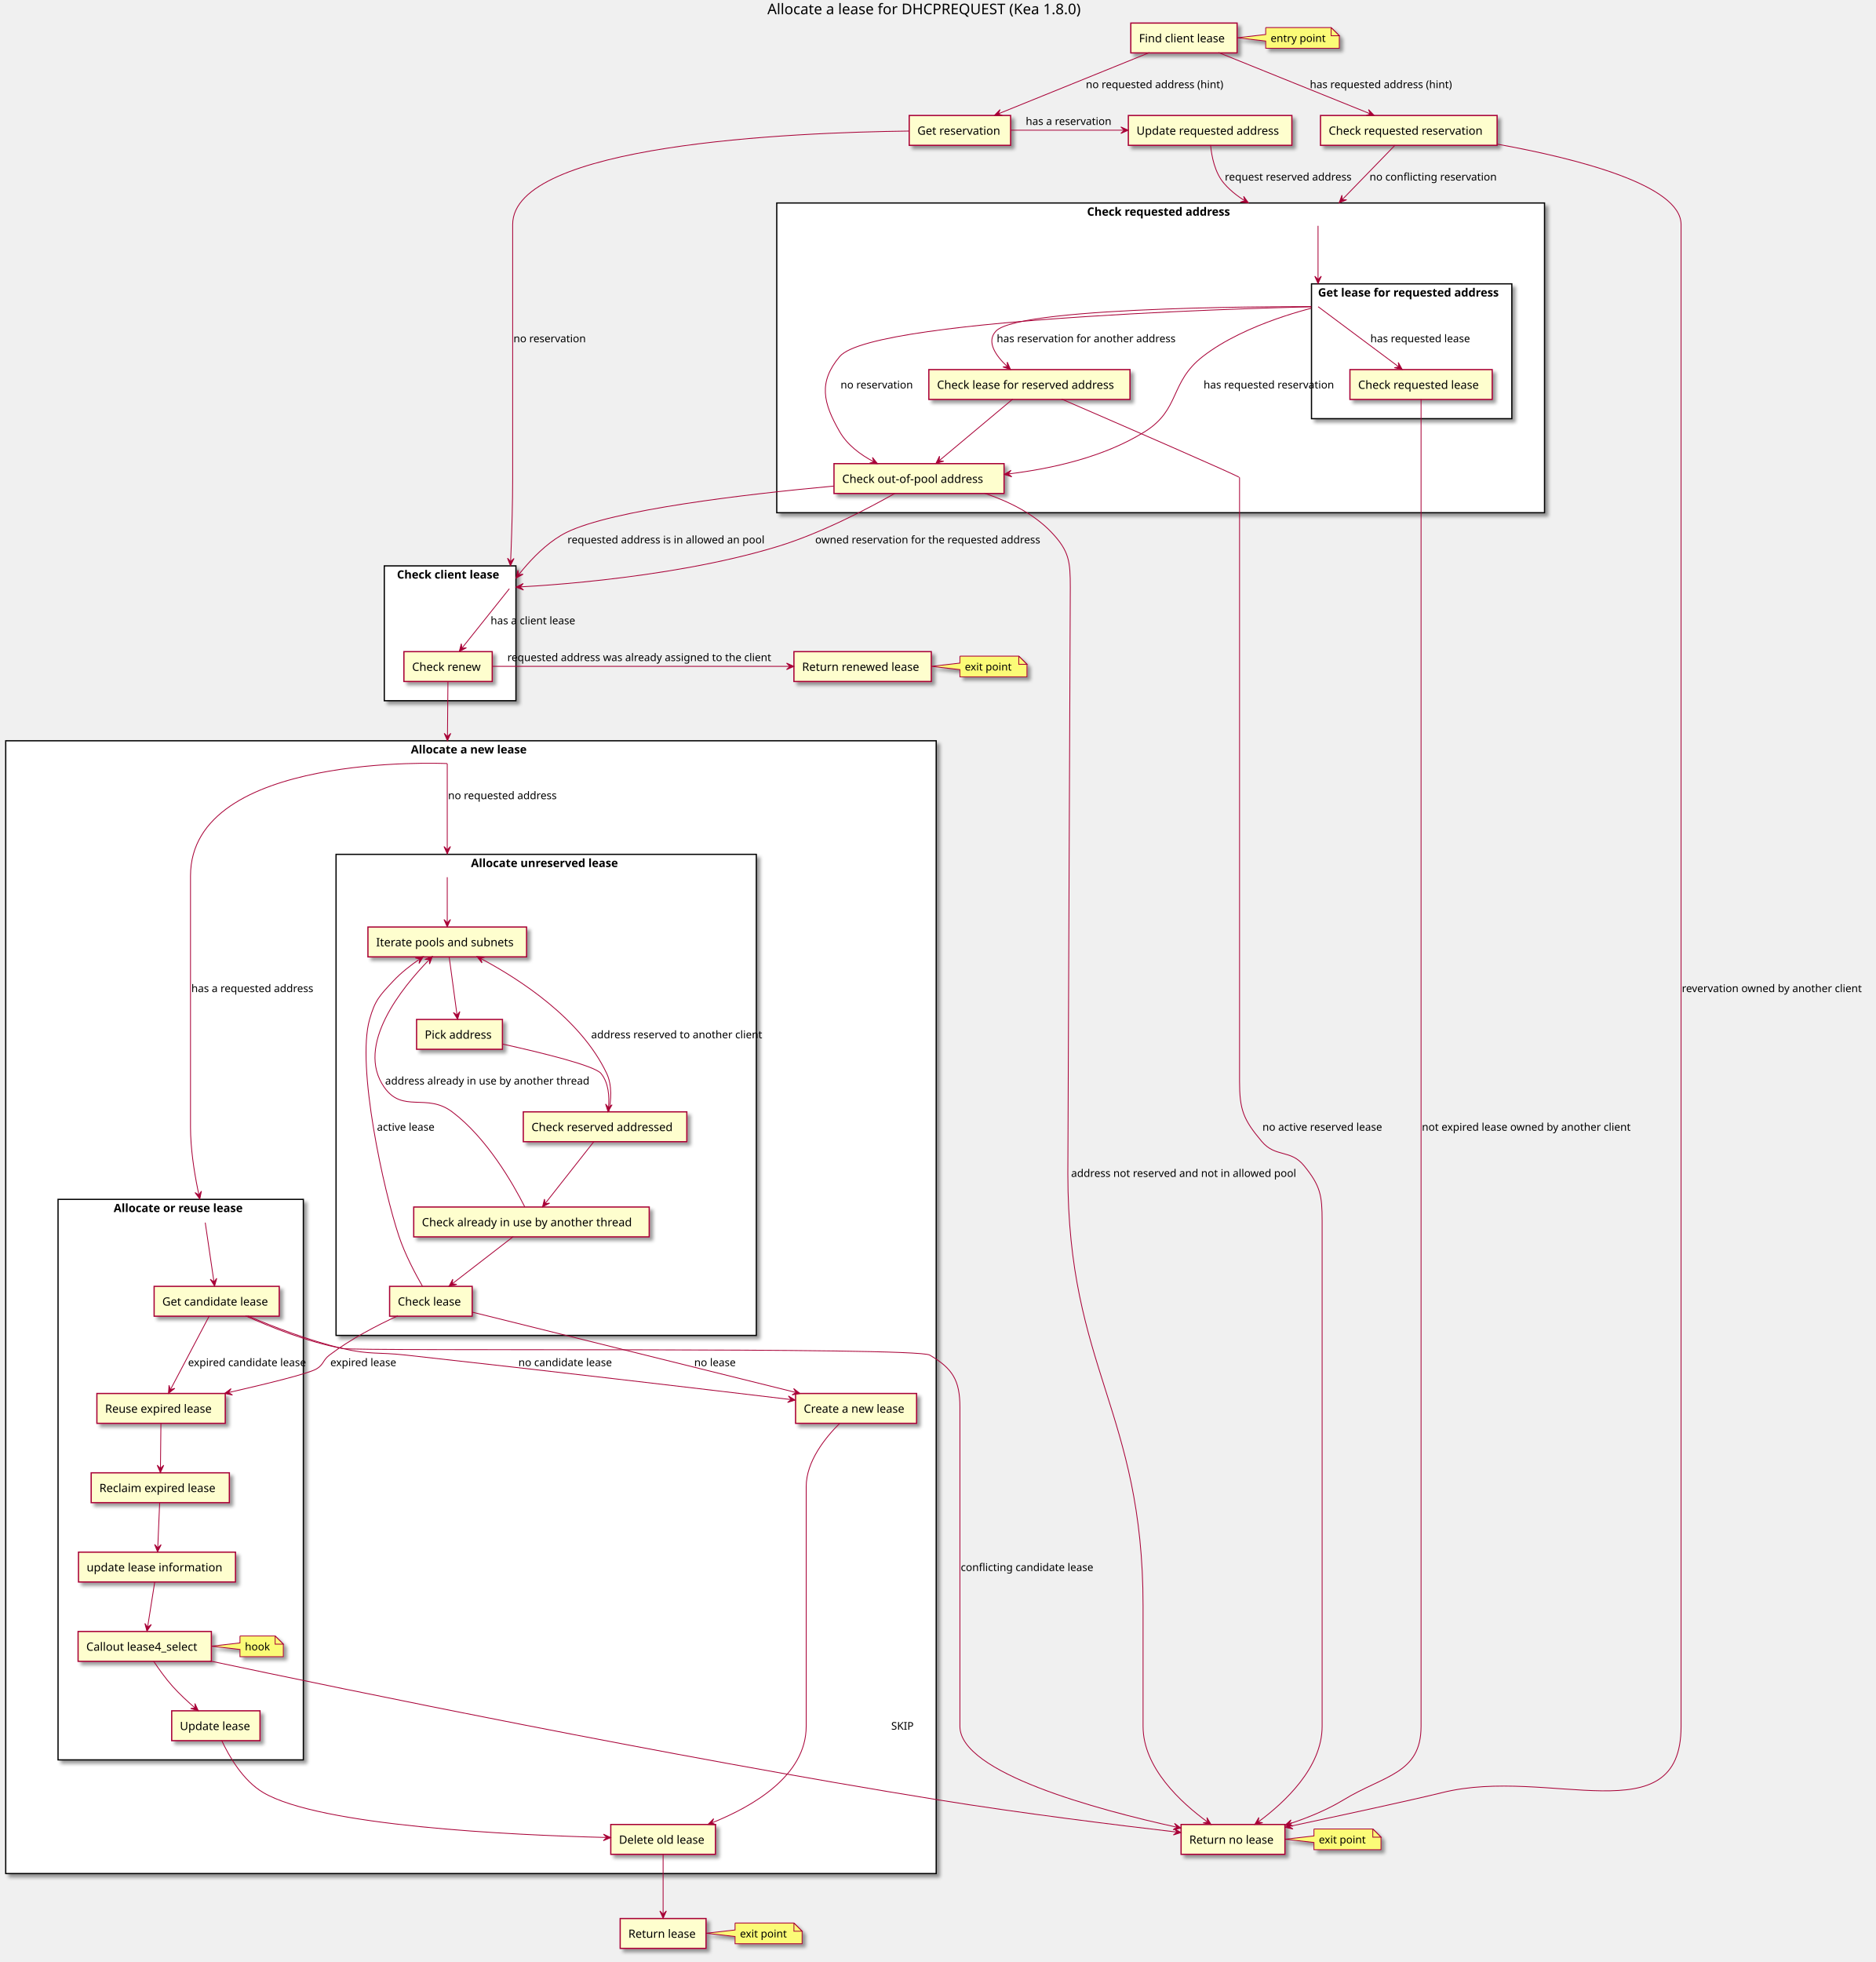
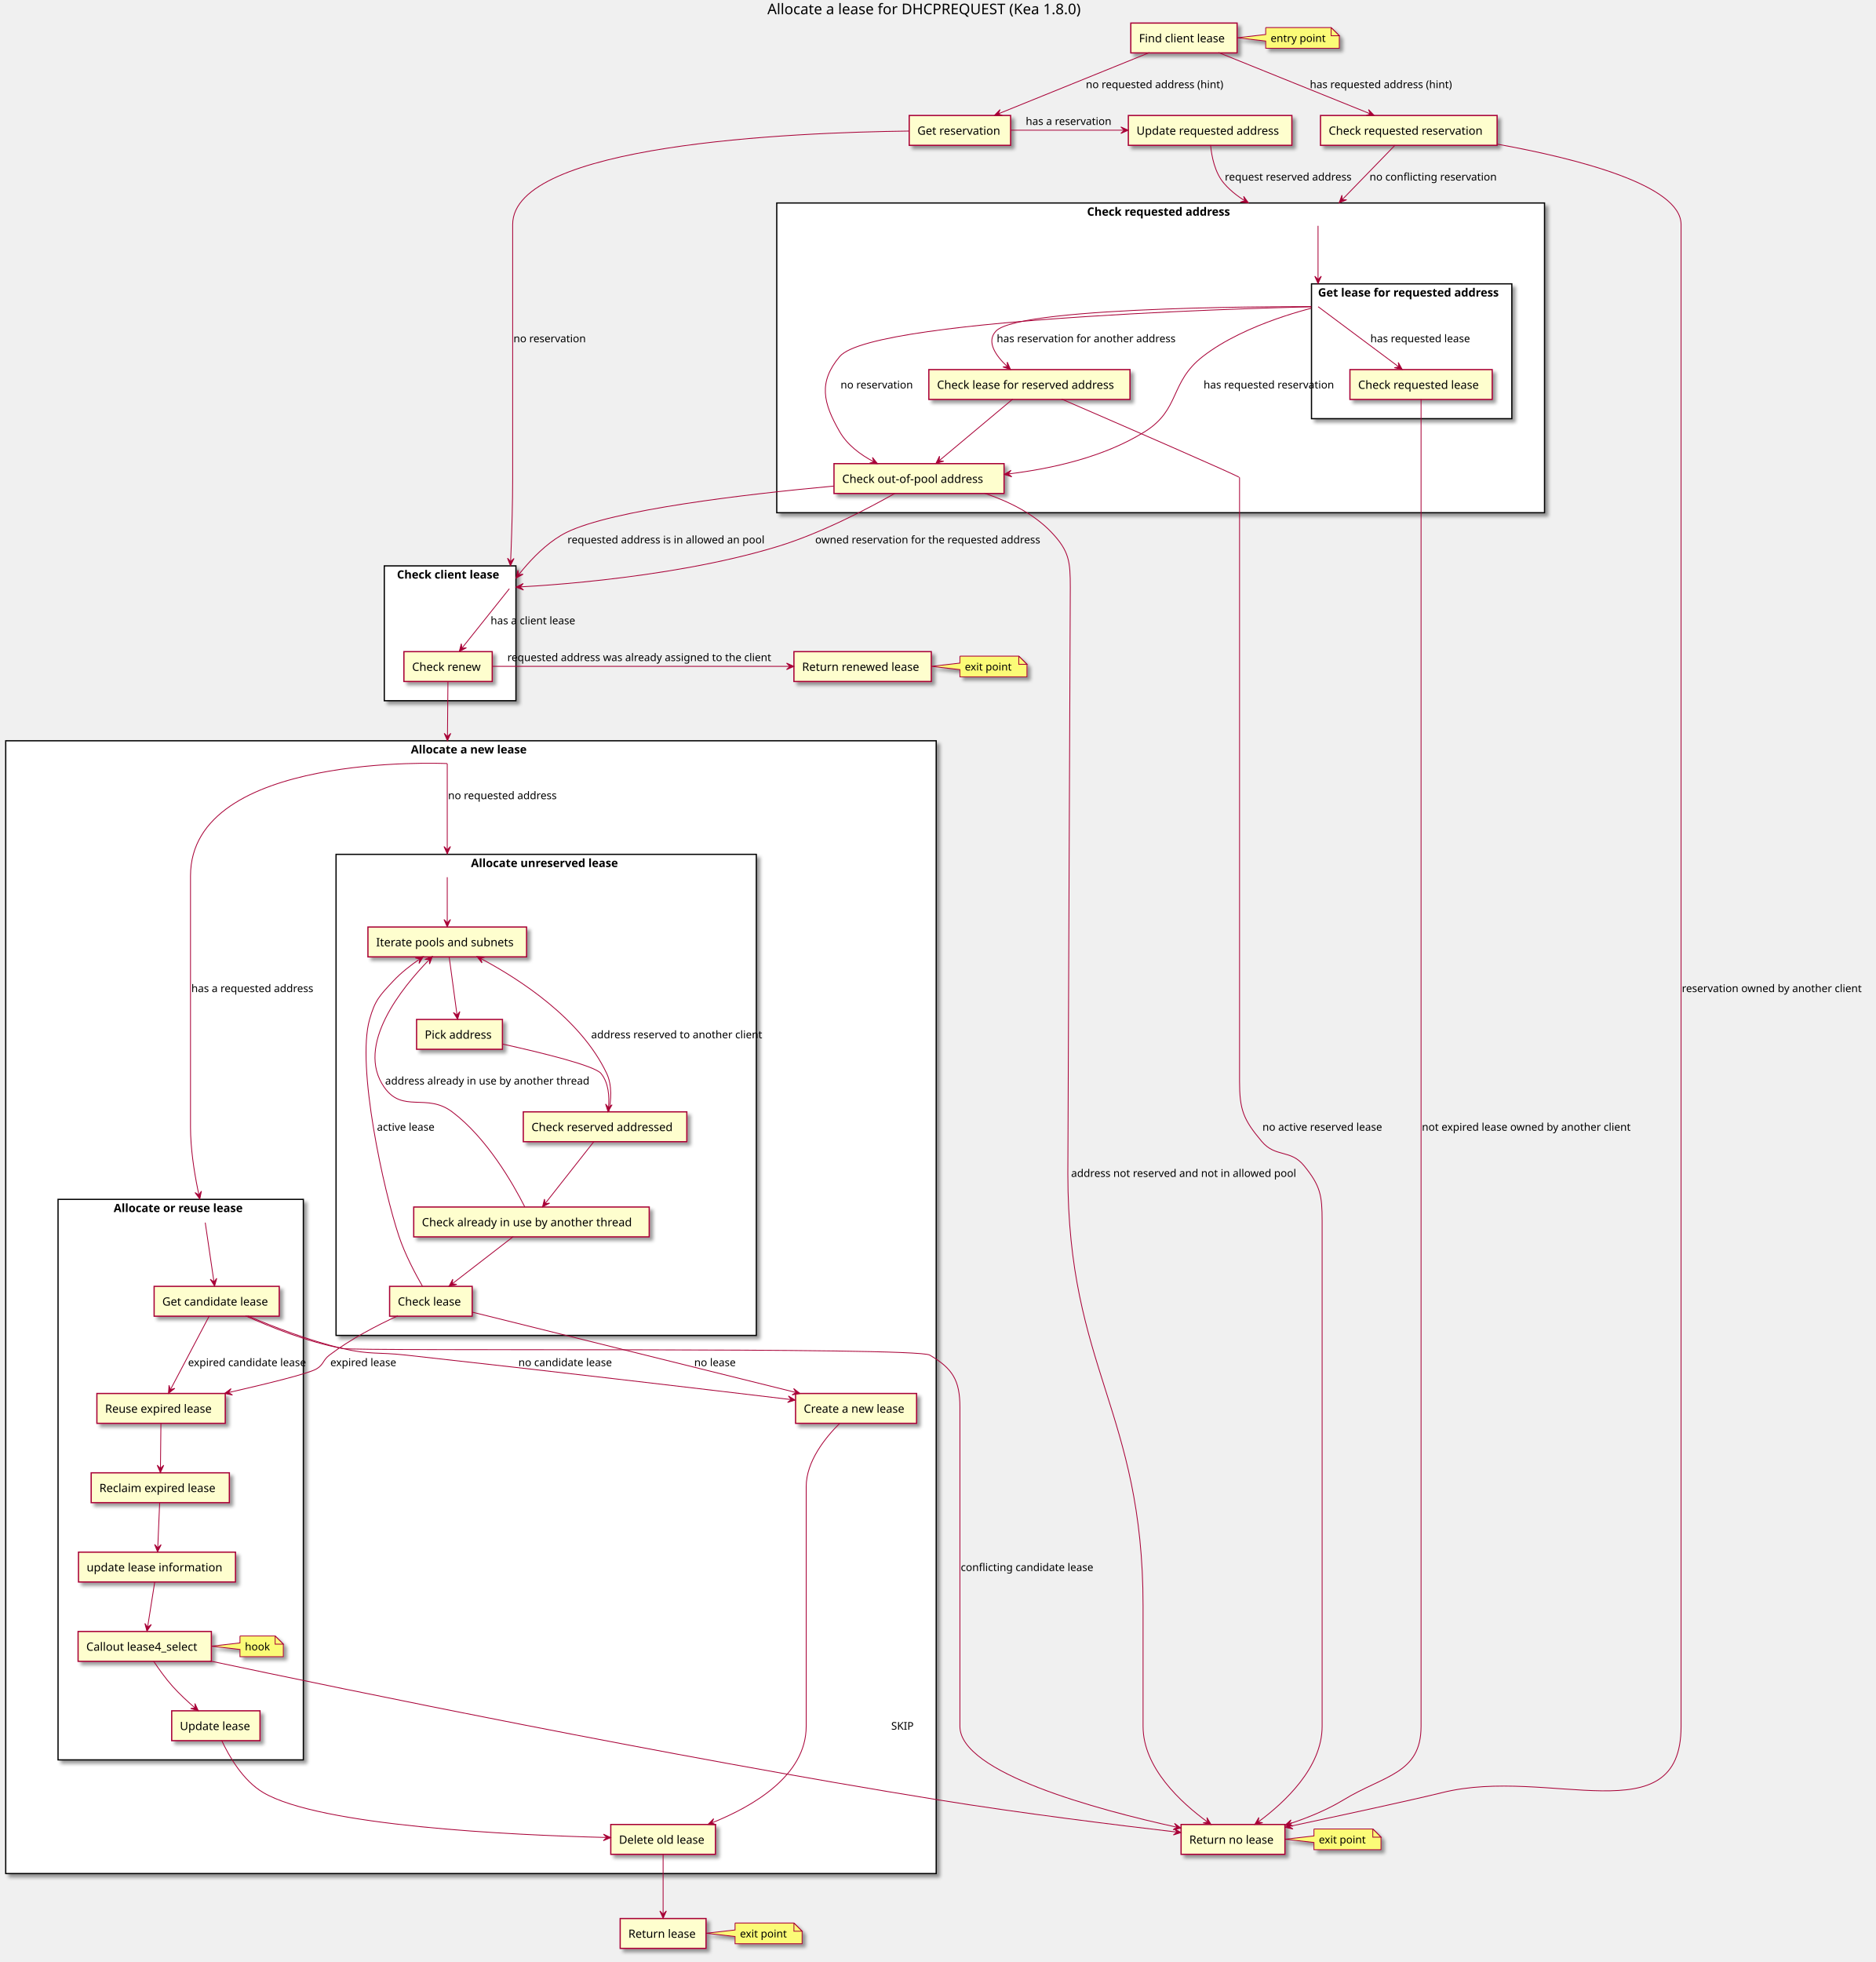
<svg xmlns="http://www.w3.org/2000/svg" contentScriptType="application/ecmascript" contentStyleType="text/css" height="2399px" preserveAspectRatio="none" style="width:2294px;height:2399px;" version="1.1" viewBox="0 0 2294 2399" width="2294px" zoomAndPan="magnify">
  <defs>
    <filter height="300%" id="f5oag86dlpmno" width="300%" x="-1" y="-1">
      <feGaussianBlur result="blurOut" stdDeviation="2.0" />
      <feColorMatrix in="blurOut" result="blurOut2" type="matrix" values="0 0 0 0 0 0 0 0 0 0 0 0 0 0 0 0 0 0 .4 0" />
      <feOffset dx="4.0" dy="4.0" in="blurOut2" result="blurOut3" />
      <feBlend in="SourceGraphic" in2="blurOut3" mode="normal" />
    </filter>
  </defs>
  <g>
    <text fill="#000000" font-family="sans-serif" font-size="18" lengthAdjust="spacingAndGlyphs" textLength="399" x="938.5" y="17.402">Allocate a lease for DHCPREQUEST (Kea 1.8.0)</text>
    <rect fill="#FFFFFF" filter="url(#f5oag86dlpmno)" height="378.72" style="stroke: #000000; stroke-width: 1.5;" width="939" x="950" y="248.199" />
    <text fill="#000000" font-family="sans-serif" font-size="14" font-weight="bold" lengthAdjust="spacingAndGlyphs" textLength="180" x="1329.5" y="263.734">Check requested address</text>
    <rect fill="#FFFFFF" filter="url(#f5oag86dlpmno)" height="164.86" style="stroke: #000000; stroke-width: 1.5;" width="245" x="1604" y="347.059" />
    <text fill="#000000" font-family="sans-serif" font-size="14" font-weight="bold" lengthAdjust="spacingAndGlyphs" textLength="229" x="1612" y="362.594">Get lease for requested address</text>
    <rect fill="#FFFFFF" filter="url(#f5oag86dlpmno)" height="164.86" style="stroke: #000000; stroke-width: 1.5;" width="161" x="470" y="691.919" />
    <text fill="#000000" font-family="sans-serif" font-size="14" font-weight="bold" lengthAdjust="spacingAndGlyphs" textLength="130" x="485.5" y="707.454">Check client lease</text>
    <rect fill="#FFFFFF" filter="url(#f5oag86dlpmno)" height="1385.08" style="stroke: #000000; stroke-width: 1.5;" width="1138" x="7" y="905.779" />
    <text fill="#000000" font-family="sans-serif" font-size="14" font-weight="bold" lengthAdjust="spacingAndGlyphs" textLength="147" x="502.5" y="921.314">Allocate a new lease</text>
    <rect fill="#FFFFFF" filter="url(#f5oag86dlpmno)" height="685.36" style="stroke: #000000; stroke-width: 1.5;" width="300" x="71" y="1466.499" />
    <text fill="#000000" font-family="sans-serif" font-size="14" font-weight="bold" lengthAdjust="spacingAndGlyphs" textLength="164" x="139" y="1482.034">Allocate or reuse lease</text>
    <rect fill="#FFFFFF" filter="url(#f5oag86dlpmno)" height="588.22" style="stroke: #000000; stroke-width: 1.5;" width="514" x="411" y="1044.639" />
    <text fill="#000000" font-family="sans-serif" font-size="14" font-weight="bold" lengthAdjust="spacingAndGlyphs" textLength="184" x="576" y="1060.174">Allocate unreserved lease</text>
    <rect fill="#FEFECE" filter="url(#f5oag86dlpmno)" height="36.488" style="stroke: #A80036; stroke-width: 1.5;" width="246" x="1136" y="451.919" />
    <text fill="#000000" font-family="sans-serif" font-size="14" lengthAdjust="spacingAndGlyphs" textLength="226" x="1146" y="475.454">Check lease for reserved address</text>
    <rect fill="#FEFECE" filter="url(#f5oag86dlpmno)" height="36.488" style="stroke: #A80036; stroke-width: 1.5;" width="208" x="1020" y="566.919" />
    <text fill="#000000" font-family="sans-serif" font-size="14" lengthAdjust="spacingAndGlyphs" textLength="188" x="1030" y="590.454">Check out-of-pool address</text>
    <rect fill="#FEFECE" filter="url(#f5oag86dlpmno)" height="36.488" style="stroke: #A80036; stroke-width: 1.5;" width="174" x="1651" y="451.919" />
    <text fill="#000000" font-family="sans-serif" font-size="14" lengthAdjust="spacingAndGlyphs" textLength="154" x="1661" y="475.454">Check requested lease</text>
    <rect fill="#FEFECE" filter="url(#f5oag86dlpmno)" height="36.488" style="stroke: #A80036; stroke-width: 1.5;" width="108" x="494" y="796.779" />
    <text fill="#000000" font-family="sans-serif" font-size="14" lengthAdjust="spacingAndGlyphs" textLength="88" x="504" y="820.314">Check renew</text>
    <rect fill="#FEFECE" filter="url(#f5oag86dlpmno)" height="36.488" style="stroke: #A80036; stroke-width: 1.5;" width="148" x="973" y="1703.859" />
    <text fill="#000000" font-family="sans-serif" font-size="14" lengthAdjust="spacingAndGlyphs" textLength="128" x="983" y="1727.394">Create a new lease</text>
    <rect fill="#FEFECE" filter="url(#f5oag86dlpmno)" height="36.488" style="stroke: #A80036; stroke-width: 1.5;" width="128" x="747" y="2230.859" />
    <text fill="#000000" font-family="sans-serif" font-size="14" lengthAdjust="spacingAndGlyphs" textLength="108" x="757" y="2254.394">Delete old lease</text>
    <rect fill="#FEFECE" filter="url(#f5oag86dlpmno)" height="36.488" style="stroke: #A80036; stroke-width: 1.5;" width="153" x="188.5" y="1572.859" />
    <text fill="#000000" font-family="sans-serif" font-size="14" lengthAdjust="spacingAndGlyphs" textLength="133" x="198.5" y="1596.394">Get candidate lease</text>
    <rect fill="#FEFECE" filter="url(#f5oag86dlpmno)" height="36.488" style="stroke: #A80036; stroke-width: 1.5;" width="157" x="118.5" y="1703.859" />
    <text fill="#000000" font-family="sans-serif" font-size="14" lengthAdjust="spacingAndGlyphs" textLength="137" x="128.5" y="1727.394">Reuse expired lease</text>
    <rect fill="#FEFECE" filter="url(#f5oag86dlpmno)" height="36.488" style="stroke: #A80036; stroke-width: 1.5;" width="169" x="111.5" y="1800.859" />
    <text fill="#000000" font-family="sans-serif" font-size="14" lengthAdjust="spacingAndGlyphs" textLength="149" x="121.5" y="1824.394">Reclaim expired lease</text>
    <rect fill="#FEFECE" filter="url(#f5oag86dlpmno)" height="36.488" style="stroke: #A80036; stroke-width: 1.5;" width="192" x="96" y="1897.859" />
    <text fill="#000000" font-family="sans-serif" font-size="14" lengthAdjust="spacingAndGlyphs" textLength="172" x="106" y="1921.394">update lease information</text>
    <rect fill="#FEFECE" filter="url(#f5oag86dlpmno)" height="36.488" style="stroke: #A80036; stroke-width: 1.5;" width="163" x="95.5" y="1994.859" />
    <text fill="#000000" font-family="sans-serif" font-size="14" lengthAdjust="spacingAndGlyphs" textLength="143" x="105.5" y="2018.394">Callout lease4_select</text>
    <path d="M293.5,2000.359 L293.5,2008.859 L258.55,2012.859 L293.5,2016.859 L293.5,2025.67 A0,0 0 0 0 293.5,2025.67 L346.5,2025.67 A0,0 0 0 0 346.5,2025.67 L346.5,2010.359 L336.5,2000.359 L293.5,2000.359 A0,0 0 0 0 293.5,2000.359 " fill="#FBFB77" filter="url(#f5oag86dlpmno)" style="stroke: #A80036; stroke-width: 1.0;" />
    <path d="M336.5,2000.359 L336.5,2010.359 L346.5,2010.359 L336.5,2000.359 " fill="#FBFB77" style="stroke: #A80036; stroke-width: 1.0;" />
    <text fill="#000000" font-family="sans-serif" font-size="13" lengthAdjust="spacingAndGlyphs" textLength="32" x="299.5" y="2017.928">hook</text>
    <rect fill="#FEFECE" filter="url(#f5oag86dlpmno)" height="36.488" style="stroke: #A80036; stroke-width: 1.5;" width="108" x="210" y="2091.859" />
    <text fill="#000000" font-family="sans-serif" font-size="14" lengthAdjust="spacingAndGlyphs" textLength="88" x="220" y="2115.394">Update lease</text>
    <rect fill="#FEFECE" filter="url(#f5oag86dlpmno)" height="36.488" style="stroke: #A80036; stroke-width: 1.5;" width="194" x="450" y="1133.499" />
    <text fill="#000000" font-family="sans-serif" font-size="14" lengthAdjust="spacingAndGlyphs" textLength="174" x="460" y="1157.034">Iterate pools and subnets</text>
    <rect fill="#FEFECE" filter="url(#f5oag86dlpmno)" height="36.488" style="stroke: #A80036; stroke-width: 1.5;" width="105" x="509.5" y="1246.499" />
    <text fill="#000000" font-family="sans-serif" font-size="14" lengthAdjust="spacingAndGlyphs" textLength="85" x="519.5" y="1270.034">Pick address</text>
    <rect fill="#FEFECE" filter="url(#f5oag86dlpmno)" height="36.488" style="stroke: #A80036; stroke-width: 1.5;" width="200" x="640" y="1359.499" />
    <text fill="#000000" font-family="sans-serif" font-size="14" lengthAdjust="spacingAndGlyphs" textLength="180" x="650" y="1383.034">Check reserved addressed</text>
    <rect fill="#FEFECE" filter="url(#f5oag86dlpmno)" height="36.488" style="stroke: #A80036; stroke-width: 1.5;" width="288" x="506" y="1475.859" />
    <text fill="#000000" font-family="sans-serif" font-size="14" lengthAdjust="spacingAndGlyphs" textLength="268" x="516" y="1499.394">Check already in use by another thread</text>
    <rect fill="#FEFECE" filter="url(#f5oag86dlpmno)" height="36.488" style="stroke: #A80036; stroke-width: 1.5;" width="101" x="476.5" y="1572.859" />
    <text fill="#000000" font-family="sans-serif" font-size="14" lengthAdjust="spacingAndGlyphs" textLength="81" x="486.5" y="1596.394">Check lease</text>
    <rect fill="#FEFECE" filter="url(#f5oag86dlpmno)" height="36.488" style="stroke: #A80036; stroke-width: 1.5;" width="130" x="1383" y="28.199" />
    <text fill="#000000" font-family="sans-serif" font-size="14" lengthAdjust="spacingAndGlyphs" textLength="110" x="1393" y="51.734">Find client lease</text>
    <path d="M1548,33.699 L1548,42.199 L1513.14,46.199 L1548,50.199 L1548,59.01 A0,0 0 0 0 1548,59.01 L1638,59.01 A0,0 0 0 0 1638,59.01 L1638,43.699 L1628,33.699 L1548,33.699 A0,0 0 0 0 1548,33.699 " fill="#FBFB77" filter="url(#f5oag86dlpmno)" style="stroke: #A80036; stroke-width: 1.0;" />
    <path d="M1628,33.699 L1628,43.699 L1638,43.699 L1628,33.699 " fill="#FBFB77" style="stroke: #A80036; stroke-width: 1.0;" />
    <text fill="#000000" font-family="sans-serif" font-size="13" lengthAdjust="spacingAndGlyphs" textLength="69" x="1554" y="51.268">entry point</text>
    <rect fill="#FEFECE" filter="url(#f5oag86dlpmno)" height="36.488" style="stroke: #A80036; stroke-width: 1.5;" width="216" x="1615" y="141.199" />
    <text fill="#000000" font-family="sans-serif" font-size="14" lengthAdjust="spacingAndGlyphs" textLength="196" x="1625" y="164.734">Check requested reservation</text>
    <rect fill="#FEFECE" filter="url(#f5oag86dlpmno)" height="36.488" style="stroke: #A80036; stroke-width: 1.5;" width="124" x="1112" y="141.199" />
    <text fill="#000000" font-family="sans-serif" font-size="14" lengthAdjust="spacingAndGlyphs" textLength="104" x="1122" y="164.734">Get reservation</text>
    <rect fill="#FEFECE" filter="url(#f5oag86dlpmno)" height="36.488" style="stroke: #A80036; stroke-width: 1.5;" width="200" x="1380" y="141.199" />
    <text fill="#000000" font-family="sans-serif" font-size="14" lengthAdjust="spacingAndGlyphs" textLength="180" x="1390" y="164.734">Update requested address</text>
    <rect fill="#FEFECE" filter="url(#f5oag86dlpmno)" height="36.488" style="stroke: #A80036; stroke-width: 1.5;" width="127" x="1444.5" y="2230.859" />
    <text fill="#000000" font-family="sans-serif" font-size="14" lengthAdjust="spacingAndGlyphs" textLength="107" x="1454.5" y="2254.394">Return no lease</text>
    <path d="M1607,2236.359 L1607,2244.859 L1571.71,2248.859 L1607,2252.859 L1607,2261.67 A0,0 0 0 0 1607,2261.67 L1689,2261.67 A0,0 0 0 0 1689,2261.67 L1689,2246.359 L1679,2236.359 L1607,2236.359 A0,0 0 0 0 1607,2236.359 " fill="#FBFB77" filter="url(#f5oag86dlpmno)" style="stroke: #A80036; stroke-width: 1.0;" />
    <path d="M1679,2236.359 L1679,2246.359 L1689,2246.359 L1679,2236.359 " fill="#FBFB77" style="stroke: #A80036; stroke-width: 1.0;" />
    <text fill="#000000" font-family="sans-serif" font-size="13" lengthAdjust="spacingAndGlyphs" textLength="61" x="1613" y="2253.928">exit point</text>
    <rect fill="#FEFECE" filter="url(#f5oag86dlpmno)" height="36.488" style="stroke: #A80036; stroke-width: 1.5;" width="168" x="971" y="796.779" />
    <text fill="#000000" font-family="sans-serif" font-size="14" lengthAdjust="spacingAndGlyphs" textLength="148" x="981" y="820.314">Return renewed lease</text>
    <path d="M1174,802.279 L1174,810.779 L1139.06,814.779 L1174,818.779 L1174,827.59 A0,0 0 0 0 1174,827.59 L1256,827.59 A0,0 0 0 0 1256,827.59 L1256,812.279 L1246,802.279 L1174,802.279 A0,0 0 0 0 1174,802.279 " fill="#FBFB77" filter="url(#f5oag86dlpmno)" style="stroke: #A80036; stroke-width: 1.0;" />
    <path d="M1246,802.279 L1246,812.279 L1256,812.279 L1246,802.279 " fill="#FBFB77" style="stroke: #A80036; stroke-width: 1.0;" />
    <text fill="#000000" font-family="sans-serif" font-size="13" lengthAdjust="spacingAndGlyphs" textLength="61" x="1180" y="819.848">exit point</text>
    <rect fill="#FEFECE" filter="url(#f5oag86dlpmno)" height="36.488" style="stroke: #A80036; stroke-width: 1.5;" width="105" x="758.5" y="2345.859" />
    <text fill="#000000" font-family="sans-serif" font-size="14" lengthAdjust="spacingAndGlyphs" textLength="85" x="768.5" y="2369.394">Return lease</text>
    <path d="M899,2351.359 L899,2359.859 L863.66,2363.859 L899,2367.859 L899,2376.67 A0,0 0 0 0 899,2376.67 L981,2376.67 A0,0 0 0 0 981,2376.67 L981,2361.359 L971,2351.359 L899,2351.359 A0,0 0 0 0 899,2351.359 " fill="#FBFB77" filter="url(#f5oag86dlpmno)" style="stroke: #A80036; stroke-width: 1.0;" />
    <path d="M971,2351.359 L971,2361.359 L981,2361.359 L971,2351.359 " fill="#FBFB77" style="stroke: #A80036; stroke-width: 1.0;" />
    <text fill="#000000" font-family="sans-serif" font-size="13" lengthAdjust="spacingAndGlyphs" textLength="61" x="905" y="2368.928">exit point</text>
    <path d="M1490.37,64.299 C1540.43,84.509 1623.49,118.039 1675.64,139.079 " fill="none" id="findClientLease-&gt;addressReserved" style="stroke: #A80036; stroke-width: 1.0;" />
    <polygon fill="#A80036" points="1680.59,141.079,1673.746,133.997,1675.955,139.205,1670.747,141.414,1680.59,141.079" style="stroke: #A80036; stroke-width: 1.0;" />
    <text fill="#000000" font-family="sans-serif" font-size="13" lengthAdjust="spacingAndGlyphs" textLength="178" x="1602" y="107.768">has requested address (hint)</text>
    <path d="M1405.79,64.299 C1355.91,84.509 1273.15,118.039 1221.19,139.079 " fill="none" id="findClientLease-&gt;hasAddressReservation" style="stroke: #A80036; stroke-width: 1.0;" />
    <polygon fill="#A80036" points="1216.26,141.079,1226.103,141.414,1220.895,139.205,1223.104,133.997,1216.26,141.079" style="stroke: #A80036; stroke-width: 1.0;" />
    <text fill="#000000" font-family="sans-serif" font-size="13" lengthAdjust="spacingAndGlyphs" textLength="172" x="1328" y="107.768">no requested address (hint)</text>
    <path d="M1706.14,177.569 C1690.855,193.314 1667.81,217.057 1648.348,237.109 C1645.915,239.616 1643.538,242.065 1641.239,244.433 C1640.09,245.617 1638.96,246.781 1637.852,247.923 " fill="none" id="addressReserved-&gt;check_hint" style="stroke: #A80036; stroke-width: 1.0;" />
    <polygon fill="#A80036" points="1637.852,247.923,1646.991,244.25,1641.335,244.335,1641.25,238.678,1637.852,247.923" style="stroke: #A80036; stroke-width: 1.0;" />
    <text fill="#000000" font-family="sans-serif" font-size="13" lengthAdjust="spacingAndGlyphs" textLength="162" x="1675" y="220.768">no conflicting reservation</text>
    <path d="M1831.12,176.249 C1928.35,193.819 2056,226.119 2056,274.559 C2056,274.559 2056,274.559 2056,2110.859 C2056,2245.539 1894.72,2159.459 1764,2191.859 C1729.14,2200.499 1639.9,2219.779 1576.62,2233.299 " fill="none" id="addressReserved-&gt;no_lease" style="stroke: #A80036; stroke-width: 1.0;" />
    <polygon fill="#A80036" points="1571.73,2234.339,1581.366,2236.378,1576.62,2233.298,1579.7,2228.553,1571.73,2234.339" style="stroke: #A80036; stroke-width: 1.0;" />
-     <text fill="#000000" font-family="sans-serif" font-size="13" lengthAdjust="spacingAndGlyphs" textLength="225" x="2057" y="1213.068">revervation owned by another client</text>
+     <text fill="#000000" font-family="sans-serif" font-size="13" lengthAdjust="spacingAndGlyphs" textLength="225" x="2057" y="1213.068">reservation owned by another client</text>
    <path d="M1236.29,159.199 C1276.08,159.199 1328.68,159.199 1374.83,159.199 " fill="none" id="hasAddressReservation-&gt;update_hint" style="stroke: #A80036; stroke-width: 1.0;" />
    <polygon fill="#A80036" points="1379.85,159.199,1370.85,155.199,1374.85,159.199,1370.85,163.199,1379.85,159.199" style="stroke: #A80036; stroke-width: 1.0;" />
    <text fill="#000000" font-family="sans-serif" font-size="13" lengthAdjust="spacingAndGlyphs" textLength="107" x="1254.5" y="152.768">has a reservation</text>
    <path d="M1480.56,177.299 C1481.87,191.389 1485.77,211.109 1497,224.199 C1501.469,229.411 1506.579,234.102 1512.105,238.322 C1514.868,240.432 1517.735,242.425 1520.678,244.305 C1522.149,245.246 1523.639,246.158 1525.145,247.044 C1525.522,247.265 1525.899,247.485 1526.277,247.703 C1526.467,247.812 1526.656,247.92 1526.846,248.028 " fill="none" id="update_hint-&gt;check_hint" style="stroke: #A80036; stroke-width: 1.0;" />
    <polygon fill="#A80036" points="1526.846,248.028,1521.009,240.095,1522.502,245.551,1517.046,247.044,1526.846,248.028" style="stroke: #A80036; stroke-width: 1.0;" />
    <text fill="#000000" font-family="sans-serif" font-size="13" lengthAdjust="spacingAndGlyphs" textLength="157" x="1498" y="220.768">request reserved address</text>
    <path d="M1111.78,160.229 C968.42,161.979 627,176.449 627,274.559 C627,274.559 627,274.559 627,585.919 C627,614.884 626.03,647.402 625.045,672.958 C624.799,679.347 624.552,685.301 624.318,690.656 C624.304,690.99 624.289,691.323 624.275,691.653 " fill="none" id="hasAddressReservation-&gt;check_done" style="stroke: #A80036; stroke-width: 1.0;" />
    <polygon fill="#A80036" points="624.275,691.653,628.665,682.836,624.494,686.657,620.673,682.486,624.275,691.653" style="stroke: #A80036; stroke-width: 1.0;" />
    <text fill="#000000" font-family="sans-serif" font-size="13" lengthAdjust="spacingAndGlyphs" textLength="90" x="628" y="418.488">no reservation</text>
    <path d="M1612,276.129 C1612,277.579 1612,301.169 1612,324.754 C1612,330.651 1612,336.546 1612,342.096 C1612,343.483 1612,344.849 1612,346.188 C1612,346.355 1612,346.522 1612,346.689 " fill="none" id="check_hint-&gt;get_existing" style="stroke: #A80036; stroke-width: 1.0;" />
    <polygon fill="#A80036" points="1612,346.689,1616,337.689,1612,341.689,1608,337.689,1612,346.689" style="stroke: #A80036; stroke-width: 1.0;" />
    <path d="M1612.09,374.989 C1614.74,376.959 1674.43,421.489 1710.66,448.519 " fill="none" id="get_existing-&gt;existing" style="stroke: #A80036; stroke-width: 1.0;" />
    <polygon fill="#A80036" points="1714.95,451.729,1710.116,443.149,1710.938,448.745,1705.341,449.568,1714.95,451.729" style="stroke: #A80036; stroke-width: 1.0;" />
    <text fill="#000000" font-family="sans-serif" font-size="13" lengthAdjust="spacingAndGlyphs" textLength="124" x="1676" y="418.488">has requested lease</text>
    <path d="M1738,488.149 C1738,510.309 1738,549.979 1738,583.919 C1738,583.919 1738,583.919 1738,2110.859 C1738,2169.019 1692.68,2170.619 1643,2200.859 C1622.7,2213.209 1598.7,2222.899 1576.6,2230.189 " fill="none" id="existing-&gt;no_lease" style="stroke: #A80036; stroke-width: 1.0;" />
    <polygon fill="#A80036" points="1571.62,2231.799,1581.415,2232.828,1576.376,2230.257,1578.947,2225.218,1571.62,2231.799" style="stroke: #A80036; stroke-width: 1.0;" />
    <text fill="#000000" font-family="sans-serif" font-size="13" lengthAdjust="spacingAndGlyphs" textLength="263" x="1739" y="1382.568">not expired lease owned by another client</text>
    <path d="M1603.57,375.107 C1603.282,375.114 1602.987,375.121 1602.685,375.128 C1602.081,375.143 1601.448,375.158 1600.789,375.174 C1599.471,375.206 1598.043,375.242 1596.51,375.28 C1593.444,375.358 1589.958,375.449 1586.082,375.553 C1570.577,375.973 1548.838,376.618 1522.855,377.543 C1470.889,379.392 1401.95,382.359 1331.967,386.872 C1192.003,395.897 1047.865,411.104 1027,435.919 C1000.68,467.219 1006.56,492.509 1027,527.919 C1036.33,544.079 1052.3,555.999 1068.62,564.579 " fill="none" id="get_existing-&gt;out_of_pool" style="stroke: #A80036; stroke-width: 1.0;" />
    <polygon fill="#A80036" points="1073.22,566.909,1066.998,559.275,1068.759,564.65,1063.384,566.412,1073.22,566.909" style="stroke: #A80036; stroke-width: 1.0;" />
    <text fill="#000000" font-family="sans-serif" font-size="13" lengthAdjust="spacingAndGlyphs" textLength="90" x="1028" y="474.988">no reservation</text>
    <path d="M1603.838,376.896 C1603.406,377.006 1602.958,377.121 1602.496,377.241 C1600.647,377.721 1598.56,378.275 1596.262,378.906 C1587.07,381.428 1574.509,385.165 1560.374,390.173 C1532.102,400.189 1497.53,415.289 1471,435.919 C1430.23,467.619 1443.85,500.619 1400,527.919 C1350.34,558.839 1286.82,573.089 1233.23,579.499 " fill="none" id="get_existing-&gt;out_of_pool-1" style="stroke: #A80036; stroke-width: 1.0;" />
    <polygon fill="#A80036" points="1228.08,580.089,1237.486,583.009,1233.046,579.504,1236.55,575.064,1228.08,580.089" style="stroke: #A80036; stroke-width: 1.0;" />
    <text fill="#000000" font-family="sans-serif" font-size="13" lengthAdjust="spacingAndGlyphs" textLength="162" x="1472" y="474.988">has requested reservation</text>
    <path d="M1603.8,374.893 C1603.57,374.893 1603.335,374.893 1603.096,374.892 C1602.617,374.892 1602.12,374.891 1601.606,374.89 C1599.55,374.888 1597.211,374.887 1594.61,374.889 C1584.207,374.896 1569.62,374.944 1552.18,375.101 C1517.3,375.416 1471.009,376.172 1423.969,377.927 C1329.888,381.437 1232.805,388.944 1218,404.919 C1205.95,417.919 1217.84,434.909 1231.87,448.109 " fill="none" id="get_existing-&gt;getReservedLease" style="stroke: #A80036; stroke-width: 1.0;" />
    <polygon fill="#A80036" points="1235.86,451.729,1231.883,442.719,1232.157,448.369,1226.507,448.644,1235.86,451.729" style="stroke: #A80036; stroke-width: 1.0;" />
    <text fill="#000000" font-family="sans-serif" font-size="13" lengthAdjust="spacingAndGlyphs" textLength="223" x="1219" y="418.488">has reservation for another address</text>
    <path d="M1298.31,487.939 C1370.31,519.129 1516,582.449 1516,583.919 C1516,583.919 1516,583.919 1516,1321.999 C1516,1356.799 1520.59,1368.879 1543,1395.499 C1560.18,1415.909 1578.19,1404.779 1595,1425.499 C1614.84,1449.959 1617,1461.369 1617,1492.859 C1617,1492.859 1617,1492.859 1617,2110.859 C1617,2161.329 1571.14,2203.959 1538.92,2227.699 " fill="none" id="getReservedLease-&gt;no_lease" style="stroke: #A80036; stroke-width: 1.0;" />
    <polygon fill="#A80036" points="1534.66,2230.779,1544.295,2228.739,1538.709,2227.846,1539.602,2222.26,1534.66,2230.779" style="stroke: #A80036; stroke-width: 1.0;" />
    <text fill="#000000" font-family="sans-serif" font-size="13" lengthAdjust="spacingAndGlyphs" textLength="150" x="1544" y="1382.568">no active reserved lease</text>
    <path d="M1238.5,488.079 C1214.41,508.239 1174.48,541.669 1148.71,563.239 " fill="none" id="getReservedLease-&gt;out_of_pool" style="stroke: #A80036; stroke-width: 1.0;" />
    <polygon fill="#A80036" points="1144.7,566.599,1154.176,563.914,1148.542,563.4,1149.056,557.766,1144.7,566.599" style="stroke: #A80036; stroke-width: 1.0;" />
    <path d="M1094.93,603.039 C1061.57,621.909 1004.65,651.729 952,667.919 C882.41,689.324 801.622,701.859 737.519,709.069 C705.467,712.674 677.586,714.948 657.361,716.334 C647.249,717.026 639.05,717.497 633.202,717.801 C632.471,717.839 631.776,717.875 631.119,717.908 " fill="none" id="out_of_pool-&gt;check_done" style="stroke: #A80036; stroke-width: 1.0;" />
    <polygon fill="#A80036" points="631.119,717.908,640.308,721.452,636.113,717.657,639.908,713.462,631.119,717.908" style="stroke: #A80036; stroke-width: 1.0;" />
    <text fill="#000000" font-family="sans-serif" font-size="13" lengthAdjust="spacingAndGlyphs" textLength="280" x="997" y="664.488">owned reservation for the requested address</text>
    <path d="M1019.57,594.349 C910.87,604.409 748.83,623.399 693,650.919 C674.24,660.164 657.23,676.257 644.676,690.394 C641.538,693.929 638.678,697.341 636.139,700.493 C634.869,702.069 633.68,703.581 632.576,705.01 C632.3,705.367 632.029,705.719 631.764,706.066 C631.632,706.24 631.5,706.412 631.37,706.582 C631.306,706.668 631.241,706.753 631.177,706.837 " fill="none" id="out_of_pool-&gt;check_done-1" style="stroke: #A80036; stroke-width: 1.0;" />
    <polygon fill="#A80036" points="631.177,706.837,639.805,702.088,634.2,702.855,633.433,697.25,631.177,706.837" style="stroke: #A80036; stroke-width: 1.0;" />
    <text fill="#000000" font-family="sans-serif" font-size="13" lengthAdjust="spacingAndGlyphs" textLength="249" x="694" y="664.488">requested address is in allowed an pool</text>
    <path d="M1203.74,602.989 C1232.91,612.749 1264.1,627.839 1286,650.919 C1307.77,673.869 1309,686.649 1309,718.279 C1309,718.279 1309,718.279 1306,1434.999 C1306,1673.579 1398,1725.279 1398,1963.859 C1398,1963.859 1398,1963.859 1398,2110.859 C1398,2161.509 1444.28,2204.089 1476.8,2227.759 " fill="none" id="out_of_pool-&gt;no_lease" style="stroke: #A80036; stroke-width: 1.0;" />
    <polygon fill="#A80036" points="1481.09,2230.829,1476.08,2222.35,1477.017,2227.928,1471.439,2228.866,1481.09,2230.829" style="stroke: #A80036; stroke-width: 1.0;" />
    <text fill="#000000" font-family="sans-serif" font-size="13" lengthAdjust="spacingAndGlyphs" textLength="283" x="1310" y="1439.068">address not reserved and not in allowed pool</text>
    <path d="M622.95,719.849 C621.39,721.799 586.7,765.269 565.07,792.379 " fill="none" id="check_done-&gt;client_lease" style="stroke: #A80036; stroke-width: 1.0;" />
    <polygon fill="#A80036" points="561.72,796.589,570.462,792.052,564.84,792.682,564.21,787.06,561.72,796.589" style="stroke: #A80036; stroke-width: 1.0;" />
    <text fill="#000000" font-family="sans-serif" font-size="13" lengthAdjust="spacingAndGlyphs" textLength="108" x="600" y="763.348">has a client lease</text>
    <path d="M602.26,814.779 C689.18,814.779 860.52,814.779 965.69,814.779 " fill="none" id="client_lease-&gt;renew" style="stroke: #A80036; stroke-width: 1.0;" />
    <polygon fill="#A80036" points="970.96,814.779,961.96,810.779,965.96,814.779,961.96,818.779,970.96,814.779" style="stroke: #A80036; stroke-width: 1.0;" />
    <text fill="#000000" font-family="sans-serif" font-size="13" lengthAdjust="spacingAndGlyphs" textLength="332" x="620.5" y="808.348">requested address was already assigned to the client</text>
    <path d="M547.85,832.949 C547.715,848.879 547.508,873.157 547.331,893.706 C547.309,896.274 547.288,898.784 547.267,901.213 C547.256,902.427 547.246,903.621 547.236,904.791 C547.234,905.084 547.231,905.375 547.229,905.665 " fill="none" id="client_lease-&gt;new_lease" style="stroke: #A80036; stroke-width: 1.0;" />
    <polygon fill="#A80036" points="547.229,905.665,551.306,896.699,547.271,900.665,543.306,896.631,547.229,905.665" style="stroke: #A80036; stroke-width: 1.0;" />
    <path d="M546.94,933.639 C542.11,933.419 233,919.869 233,1070.999 C233,1070.999 233,1070.999 233,1378.499 C233,1403.824 237.36,1431.924 241.789,1453.932 C242.342,1456.683 242.897,1459.338 243.444,1461.882 C243.718,1463.153 243.99,1464.397 244.259,1465.61 C244.292,1465.762 244.326,1465.913 244.36,1466.063 " fill="none" id="new_lease-&gt;allocateOrReuseLease4" style="stroke: #A80036; stroke-width: 1.0;" />
    <polygon fill="#A80036" points="244.36,1466.063,246.309,1456.409,243.274,1461.183,238.5,1458.147,244.36,1466.063" style="stroke: #A80036; stroke-width: 1.0;" />
    <text fill="#000000" font-family="sans-serif" font-size="13" lengthAdjust="spacingAndGlyphs" textLength="152" x="234" y="1213.068">has a requested address</text>
    <path d="M547,933.739 C547,935.784 547,969.067 547,1002.342 C547,1010.66 547,1018.979 547,1026.808 C547,1030.723 547,1034.516 547,1038.125 C547,1039.93 547,1041.689 547,1043.394 C547,1043.608 547,1043.82 547,1044.031 " fill="none" id="new_lease-&gt;allocateUnreservedLease4" style="stroke: #A80036; stroke-width: 1.0;" />
    <polygon fill="#A80036" points="547,1044.031,551,1035.031,547,1039.031,543,1035.031,547,1044.031" style="stroke: #A80036; stroke-width: 1.0;" />
    <text fill="#000000" font-family="sans-serif" font-size="13" lengthAdjust="spacingAndGlyphs" textLength="135" x="548" y="977.208">no requested address</text>
    <path d="M251.01,1494.929 C251.3,1496.879 257.62,1539.759 261.66,1567.209 " fill="none" id="allocateOrReuseLease4-&gt;candidate" style="stroke: #A80036; stroke-width: 1.0;" />
    <polygon fill="#A80036" points="262.44,1572.479,265.085,1562.992,261.711,1567.533,257.17,1564.159,262.44,1572.479" style="stroke: #A80036; stroke-width: 1.0;" />
    <path d="M255.97,1608.989 C243.73,1632.219 221.85,1673.709 208.46,1699.109 " fill="none" id="candidate-&gt;reuseExpiredLease4" style="stroke: #A80036; stroke-width: 1.0;" />
    <polygon fill="#A80036" points="206.07,1703.659,213.799,1697.555,208.397,1699.234,206.718,1693.832,206.07,1703.659" style="stroke: #A80036; stroke-width: 1.0;" />
    <text fill="#000000" font-family="sans-serif" font-size="13" lengthAdjust="spacingAndGlyphs" textLength="148" x="230" y="1670.428">expired candidate lease</text>
    <path d="M300.41,1608.949 C331,1622.729 376.81,1641.059 419,1648.859 C438.61,1652.489 1119.78,1646.799 1137,1656.859 C1165.37,1673.439 1174,1687.999 1174,1720.859 C1174,1720.859 1174,1720.859 1174,2110.859 C1174,2167.719 1341.77,2212.799 1439.5,2234.229 " fill="none" id="candidate-&gt;no_lease" style="stroke: #A80036; stroke-width: 1.0;" />
    <polygon fill="#A80036" points="1444.39,2235.299,1436.456,2229.464,1439.506,2234.228,1434.742,2237.278,1444.39,2235.299" style="stroke: #A80036; stroke-width: 1.0;" />
    <text fill="#000000" font-family="sans-serif" font-size="13" lengthAdjust="spacingAndGlyphs" textLength="169" x="1175" y="1920.928">conflicting candidate lease</text>
    <path d="M302.78,1608.889 C333.47,1621.959 378.19,1639.349 419,1648.859 C452.51,1656.669 461.8,1653.099 496,1656.859 C663.96,1675.339 860.53,1698.549 967.59,1711.329 " fill="none" id="candidate-&gt;create" style="stroke: #A80036; stroke-width: 1.0;" />
    <polygon fill="#A80036" points="972.62,1711.929,964.164,1706.88,967.656,1711.33,963.206,1714.822,972.62,1711.929" style="stroke: #A80036; stroke-width: 1.0;" />
    <text fill="#000000" font-family="sans-serif" font-size="13" lengthAdjust="spacingAndGlyphs" textLength="117" x="634" y="1670.428">no candidate lease</text>
    <path d="M196.82,1740.279 C196.65,1755.819 196.41,1778.639 196.24,1795.519 " fill="none" id="reuseExpiredLease4-&gt;reclaimExpiredLease" style="stroke: #A80036; stroke-width: 1.0;" />
    <polygon fill="#A80036" points="196.18,1800.549,200.257,1791.584,196.223,1795.549,192.257,1791.515,196.18,1800.549" style="stroke: #A80036; stroke-width: 1.0;" />
    <path d="M195.27,1837.279 C194.61,1852.819 193.65,1875.639 192.94,1892.519 " fill="none" id="reclaimExpiredLease-&gt;updateLease4Information" style="stroke: #A80036; stroke-width: 1.0;" />
    <polygon fill="#A80036" points="192.73,1897.549,197.087,1888.716,192.93,1892.553,189.093,1888.397,192.73,1897.549" style="stroke: #A80036; stroke-width: 1.0;" />
    <path d="M189.25,1934.279 C186.8,1949.819 183.19,1972.639 180.53,1989.519 " fill="none" id="updateLease4Information-&gt;lease4_select" style="stroke: #A80036; stroke-width: 1.0;" />
    <polygon fill="#A80036" points="179.73,1994.549,185.097,1986.291,180.517,1989.612,177.197,1985.032,179.73,1994.549" style="stroke: #A80036; stroke-width: 1.0;" />
    <path d="M256.64,2030.889 C422.11,2065.899 815.39,2147.169 1148,2200.859 C1249.02,2217.169 1366.7,2231.689 1439.28,2240.139 " fill="none" id="lease4_select-&gt;no_lease" style="stroke: #A80036; stroke-width: 1.0;" />
    <polygon fill="#A80036" points="1444.43,2240.739,1435.946,2235.738,1439.463,2240.168,1435.032,2243.685,1444.43,2240.739" style="stroke: #A80036; stroke-width: 1.0;" />
    <text fill="#000000" font-family="sans-serif" font-size="13" lengthAdjust="spacingAndGlyphs" textLength="26" x="1090" y="2114.928">SKIP</text>
    <path d="M187.75,2031.009 C194.04,2040.499 202.41,2052.279 211,2061.859 C219.4,2071.239 229.56,2080.629 238.73,2088.529 " fill="none" id="lease4_select-&gt;updateLease4" style="stroke: #A80036; stroke-width: 1.0;" />
    <polygon fill="#A80036" points="242.59,2091.809,238.341,2082.924,238.787,2088.564,233.147,2089.01,242.59,2091.809" style="stroke: #A80036; stroke-width: 1.0;" />
    <path d="M271.13,2128.109 C280.01,2147.209 297.1,2177.219 322,2191.859 C391.49,2232.729 624.21,2243.779 741.78,2246.759 " fill="none" id="updateLease4-&gt;old_lease" style="stroke: #A80036; stroke-width: 1.0;" />
    <polygon fill="#A80036" points="746.95,2246.889,738.044,2242.685,741.951,2246.775,737.861,2250.682,746.95,2246.889" style="stroke: #A80036; stroke-width: 1.0;" />
    <path d="M547,1072.559 C547,1074.069 547,1105.579 547,1128.069 " fill="none" id="allocateUnreservedLease4-&gt;iterate" style="stroke: #A80036; stroke-width: 1.0;" />
    <polygon fill="#A80036" points="547,1133.279,551,1124.279,547,1128.279,543,1124.279,547,1133.279" style="stroke: #A80036; stroke-width: 1.0;" />
    <path d="M549.34,1169.839 C551.94,1189.069 556.14,1220.129 558.98,1241.159 " fill="none" id="iterate-&gt;pick" style="stroke: #A80036; stroke-width: 1.0;" />
    <polygon fill="#A80036" points="559.67,1246.279,562.426,1236.824,558.999,1241.324,554.498,1237.898,559.67,1246.279" style="stroke: #A80036; stroke-width: 1.0;" />
    <path d="M614.74,1276.629 C662.69,1287.249 727.13,1302.999 735,1312.499 C744.41,1323.869 745.43,1340.599 744.21,1354.099 " fill="none" id="pick-&gt;pick_reserved" style="stroke: #A80036; stroke-width: 1.0;" />
    <polygon fill="#A80036" points="743.62,1359.289,748.6,1350.792,744.178,1354.321,740.65,1349.899,743.62,1359.289" style="stroke: #A80036; stroke-width: 1.0;" />
    <path d="M587.85,1171.959 C635.04,1196.999 710.25,1245.389 742,1312.499 C748.94,1327.169 747.31,1345.919 744.63,1359.329 " fill="none" id="iterate&lt;-pick_reserved" style="stroke: #A80036; stroke-width: 1.0;" />
    <polygon fill="#A80036" points="583.37,1169.609,589.464,1177.346,587.792,1171.942,593.197,1170.27,583.37,1169.609" style="stroke: #A80036; stroke-width: 1.0;" />
    <text fill="#000000" font-family="sans-serif" font-size="13" lengthAdjust="spacingAndGlyphs" textLength="214" x="723" y="1269.568">address reserved to another client</text>
    <path d="M726.33,1395.869 C710.31,1416.219 683.78,1449.929 666.6,1471.769 " fill="none" id="pick_reserved-&gt;mt_in_use" style="stroke: #A80036; stroke-width: 1.0;" />
    <polygon fill="#A80036" points="663.5,1475.699,672.215,1471.112,666.597,1471.774,665.935,1466.156,663.5,1475.699" style="stroke: #A80036; stroke-width: 1.0;" />
    <path d="M525.22,1173.129 C491.49,1207.629 434.06,1278.289 470,1329.499 C492.53,1361.609 521.64,1335.939 553,1359.499 C595.57,1391.489 627.49,1447.389 641.76,1475.569 " fill="none" id="iterate&lt;-mt_in_use" style="stroke: #A80036; stroke-width: 1.0;" />
    <polygon fill="#A80036" points="528.81,1169.509,519.639,1173.1,525.296,1173.066,525.33,1178.723,528.81,1169.509" style="stroke: #A80036; stroke-width: 1.0;" />
    <text fill="#000000" font-family="sans-serif" font-size="13" lengthAdjust="spacingAndGlyphs" textLength="255" x="471" y="1326.068">address already in use by another thread</text>
    <path d="M627.73,1512.059 C606.74,1528.269 575.3,1552.559 553.13,1569.679 " fill="none" id="mt_in_use-&gt;pick_lease" style="stroke: #A80036; stroke-width: 1.0;" />
    <polygon fill="#A80036" points="549.11,1572.779,558.678,1570.442,553.067,1569.722,553.787,1564.111,549.11,1572.779" style="stroke: #A80036; stroke-width: 1.0;" />
    <path d="M513.37,1172.609 C502.3,1180.189 490.42,1189.439 481,1199.499 C464.23,1217.419 458.7,1222.889 452,1246.499 C435.76,1303.749 469.06,1455.449 488,1511.859 C495.37,1533.819 507.86,1557.389 516.72,1572.799 " fill="none" id="iterate&lt;-pick_lease" style="stroke: #A80036; stroke-width: 1.0;" />
    <polygon fill="#A80036" points="517.73,1169.679,508.029,1171.382,513.581,1172.469,512.493,1178.021,517.73,1169.679" style="stroke: #A80036; stroke-width: 1.0;" />
    <text fill="#000000" font-family="sans-serif" font-size="13" lengthAdjust="spacingAndGlyphs" textLength="73" x="461" y="1382.568">active lease</text>
    <path d="M486.46,1608.919 C461.21,1620.529 428.75,1637.319 403,1656.859 C394.74,1663.129 395.96,1668.619 387,1673.859 C377.25,1679.559 326.42,1692.009 279.78,1702.659 " fill="none" id="pick_lease-&gt;reuseExpiredLease4" style="stroke: #A80036; stroke-width: 1.0;" />
    <polygon fill="#A80036" points="274.7,1703.819,284.359,1705.745,279.578,1702.721,282.602,1697.94,274.7,1703.819" style="stroke: #A80036; stroke-width: 1.0;" />
    <text fill="#000000" font-family="sans-serif" font-size="13" lengthAdjust="spacingAndGlyphs" textLength="83" x="404" y="1670.428">expired lease</text>
    <path d="M577.81,1604.459 C670.26,1627.399 866.3,1676.029 973.39,1702.599 " fill="none" id="pick_lease-&gt;create" style="stroke: #A80036; stroke-width: 1.0;" />
    <polygon fill="#A80036" points="978.42,1703.849,970.642,1697.807,973.566,1702.65,968.723,1705.574,978.42,1703.849" style="stroke: #A80036; stroke-width: 1.0;" />
    <text fill="#000000" font-family="sans-serif" font-size="13" lengthAdjust="spacingAndGlyphs" textLength="52" x="849" y="1670.428">no lease</text>
    <path d="M1027.36,1740.019 C1009.53,1757.599 986,1786.699 986,1817.859 C986,1817.859 986,1817.859 986,2110.859 C986,2170.849 921.44,2208.509 870.75,2228.829 " fill="none" id="create-&gt;old_lease" style="stroke: #A80036; stroke-width: 1.0;" />
    <polygon fill="#A80036" points="865.89,2230.739,875.729,2231.173,870.544,2228.912,872.806,2223.727,865.89,2230.739" style="stroke: #A80036; stroke-width: 1.0;" />
    <path d="M811,2267.019 C811,2286.599 811,2318.689 811,2340.289 " fill="none" id="old_lease-&gt;return" style="stroke: #A80036; stroke-width: 1.0;" />
    <polygon fill="#A80036" points="811,2345.539,815,2336.539,811,2340.539,807,2336.539,811,2345.539" style="stroke: #A80036; stroke-width: 1.0;" />
  </g>
</svg>
